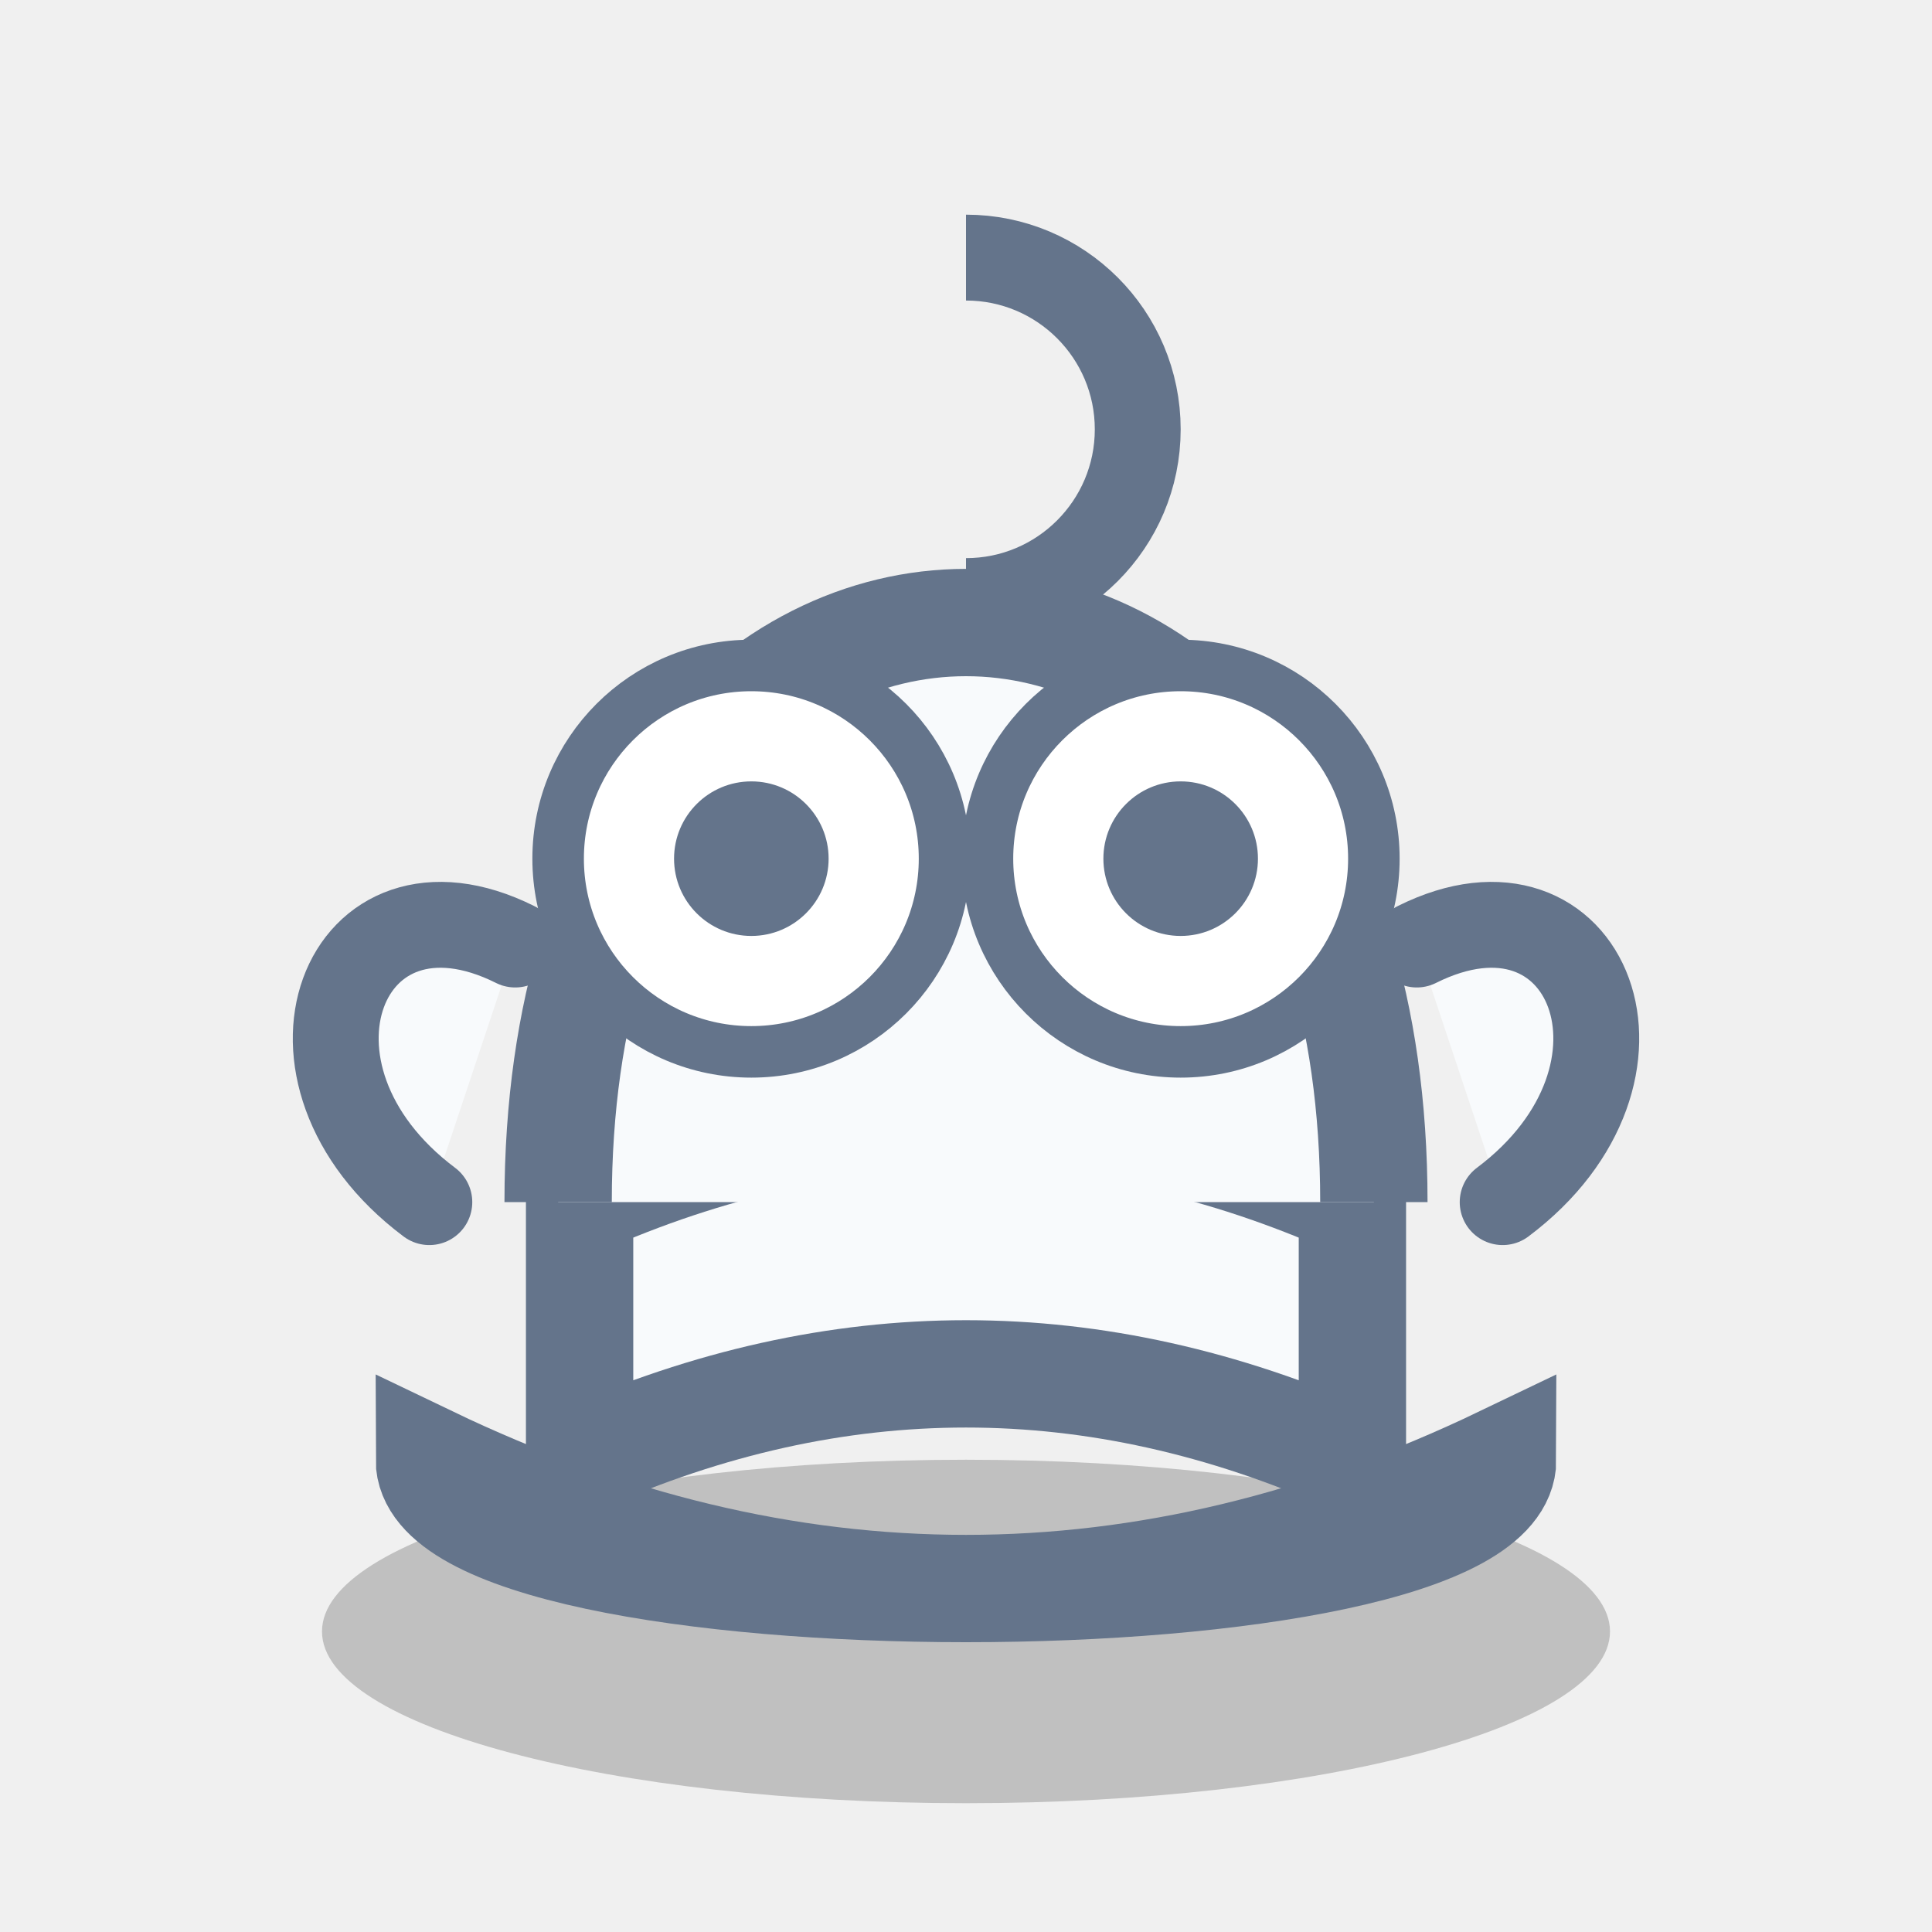
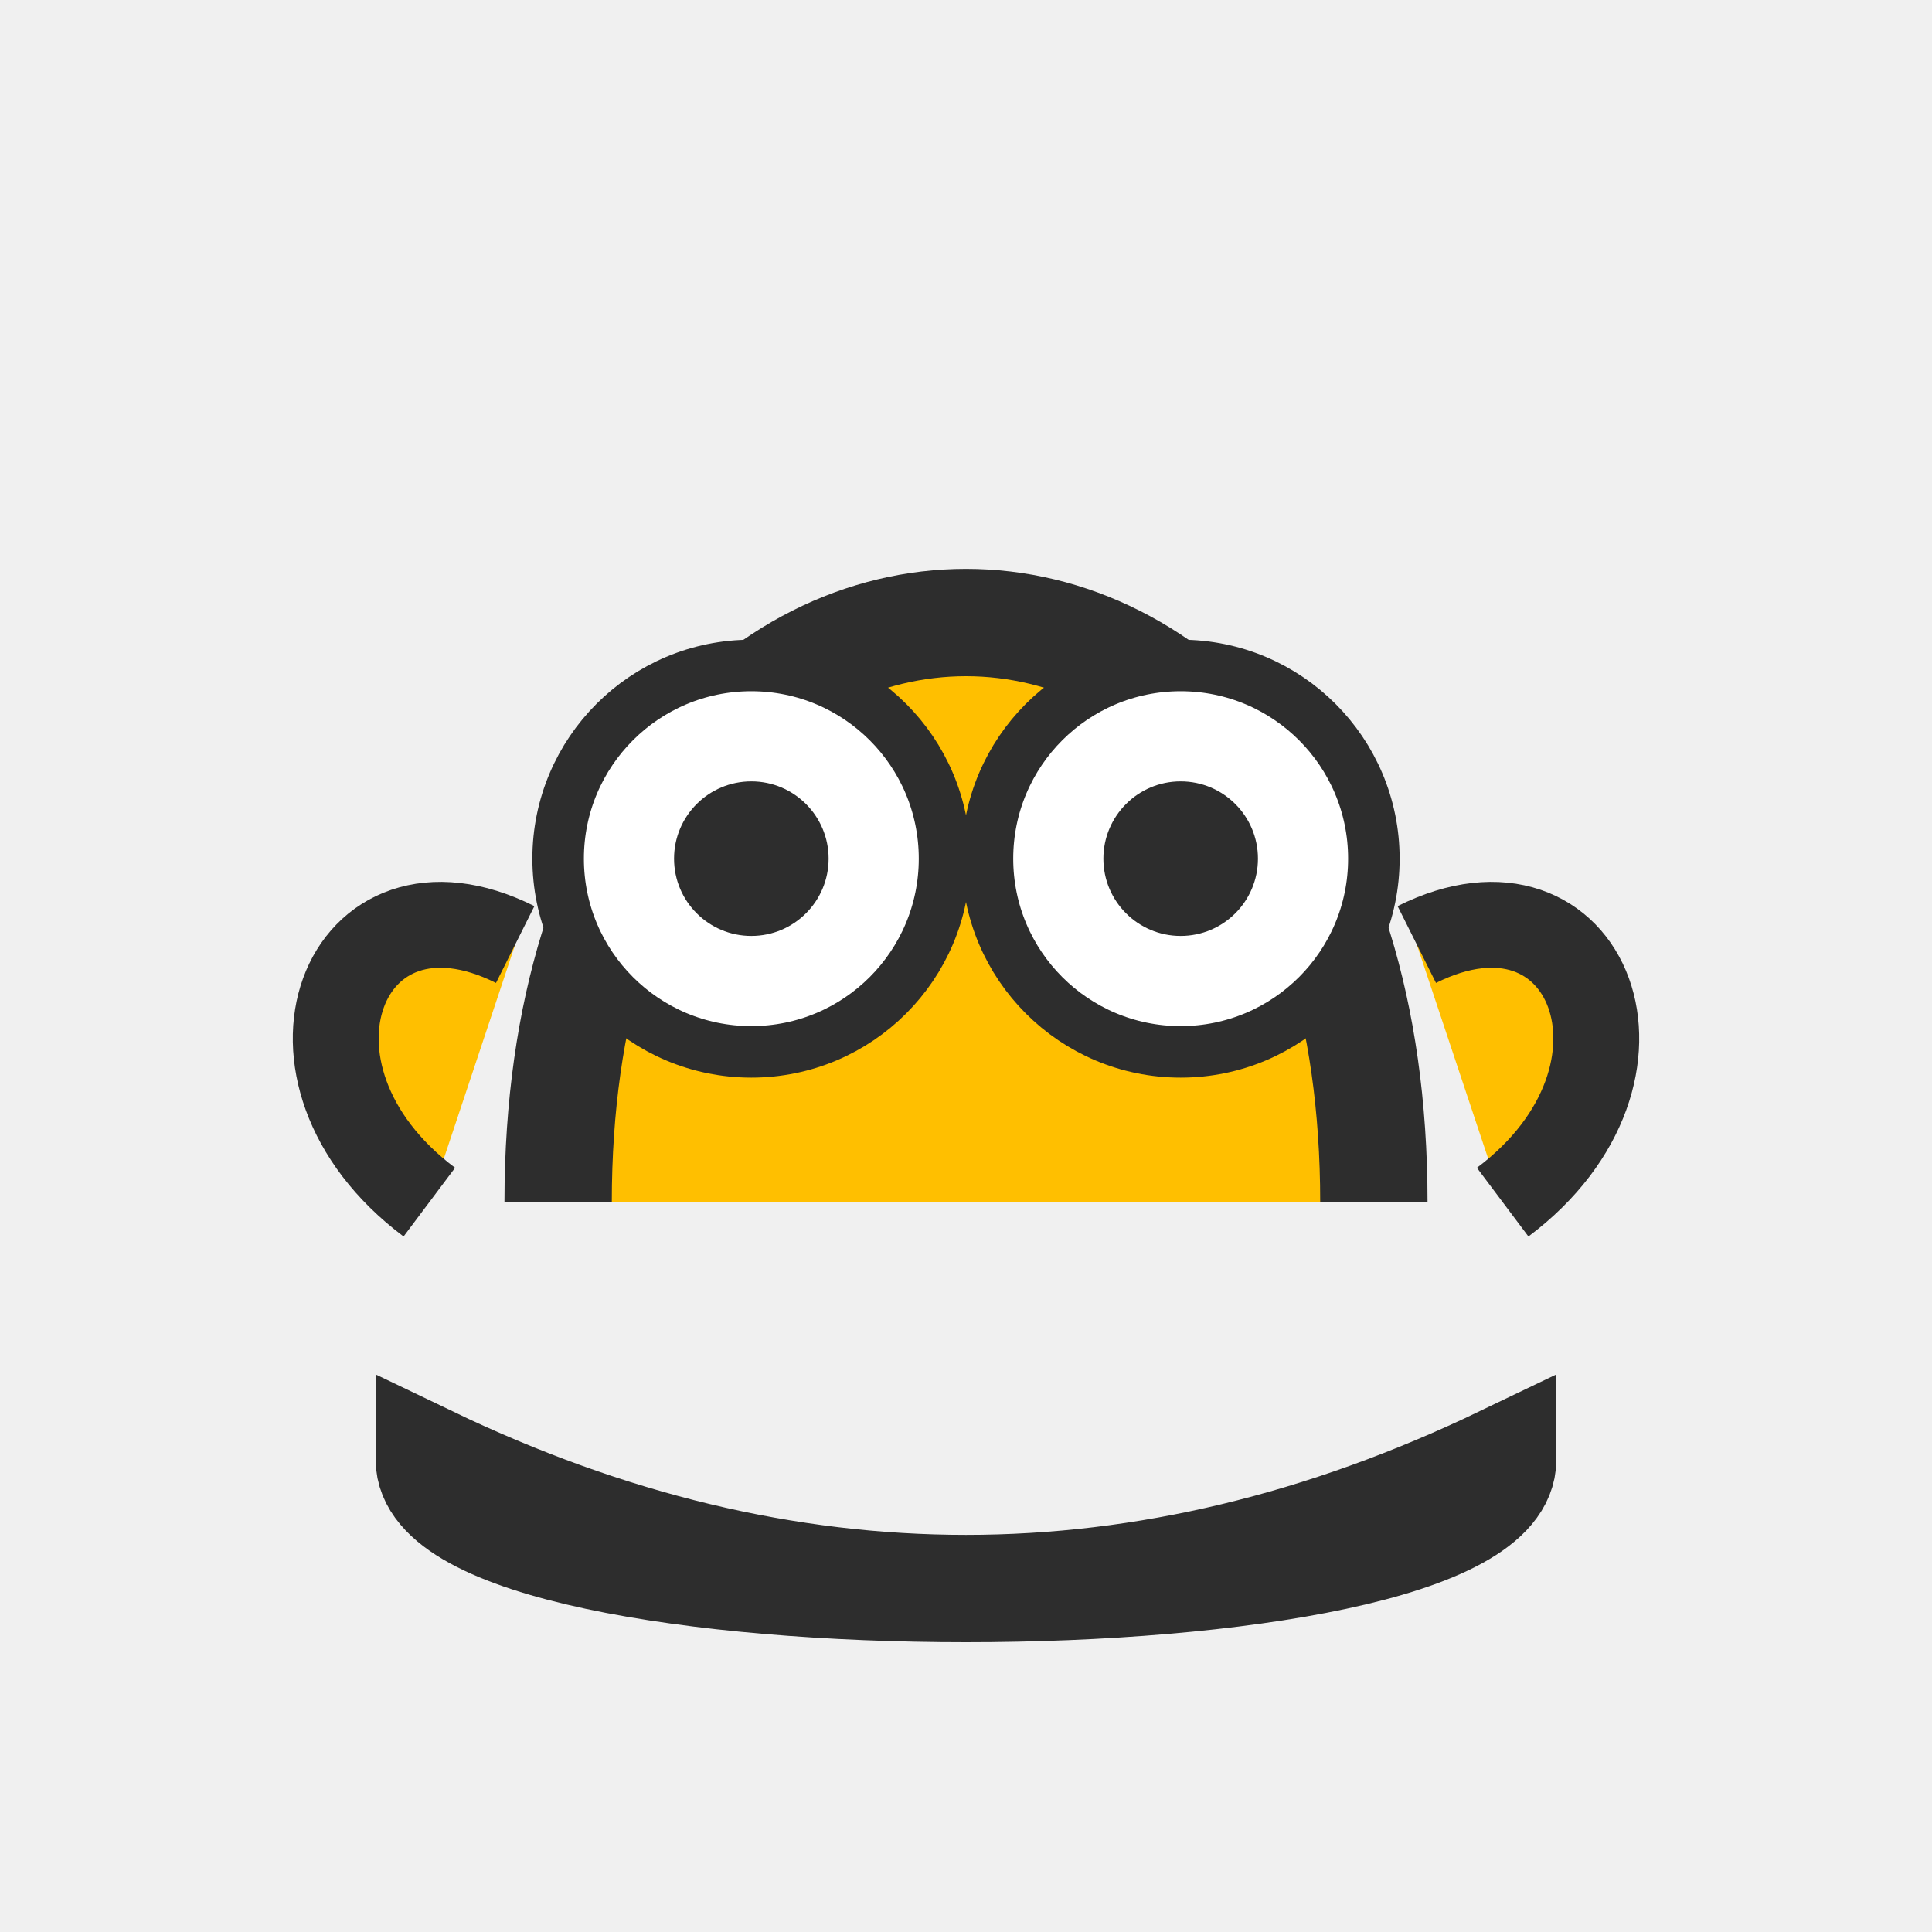
- <svg xmlns="http://www.w3.org/2000/svg" viewBox="0 0 45 45">
-   <g opacity="0.2">
-     <ellipse cx="22.5" cy="38" rx="15" ry="4" fill="black" />
-   </g>
-   <path d="M10 34 C10 38, 35 38, 35 34 Q22.5 40, 10 34 Z" fill="#f8fafc" stroke="#64748b" stroke-width="2.5" />
-   <path d="M13.5 34 Q22.5 30, 31.5 34 L31.5 28 Q22.5 24, 13.5 28 Z" fill="#f8fafc" stroke="#64748b" stroke-width="2.5" />
-   <path d="M13 28 C13 10, 32 10, 32 28" fill="#f8fafc" stroke="#64748b" stroke-width="2.5" />
-   <g fill="#f8fafc" stroke="#64748b" stroke-width="2">
-     <path d="M12 22 C8 20, 6 25, 10 28" stroke-linecap="round" />
-     <path d="M33 22 C37 20, 39 25, 35 28" stroke-linecap="round" />
-   </g>
-   <path d="M22.5 6 A4 4 0 0 1 22.5 14" fill="none" stroke="#64748b" stroke-width="2" />
-   <circle cx="17.5" cy="20" r="4.5" fill="white" stroke="#64748b" stroke-width="1.2" />
-   <circle cx="17.5" cy="20" r="1.8" fill="#64748b" />
-   <circle cx="27.5" cy="20" r="4.5" fill="white" stroke="#64748b" stroke-width="1.2" />
-   <circle cx="27.5" cy="20" r="1.8" fill="#64748b" />
+ <svg xmlns="http://www.w3.org/2000/svg" width="45" height="45" viewBox="0 0 45 45" fill="none">
+   <path d="M13 28C13 10 32 10 32 28" fill="#FFBF00" stroke="#2D2D2D" stroke-width="2.5" />
+   <circle cx="17.5" cy="20" r="4.5" fill="white" stroke="#2D2D2D" stroke-width="1.2" />
+   <circle cx="17.5" cy="20" r="1.8" fill="#2D2D2D" />
+   <circle cx="27.5" cy="20" r="4.5" fill="white" stroke="#2D2D2D" stroke-width="1.2" />
+   <circle cx="27.5" cy="20" r="1.8" fill="#2D2D2D" />
+   <path d="M12 22C8 20 6 25 10 28" fill="#FFBF00" stroke="#2D2D2D" stroke-width="2" />
+   <path d="M33 22C37 20 39 25 35 28" fill="#FFBF00" stroke="#2D2D2D" stroke-width="2" />
+   <path d="M10 34C10 38 35 38 35 34Q22.5 40 10 34Z" fill="#FFBF00" stroke="#2D2D2D" stroke-width="2.5" />
</svg>
